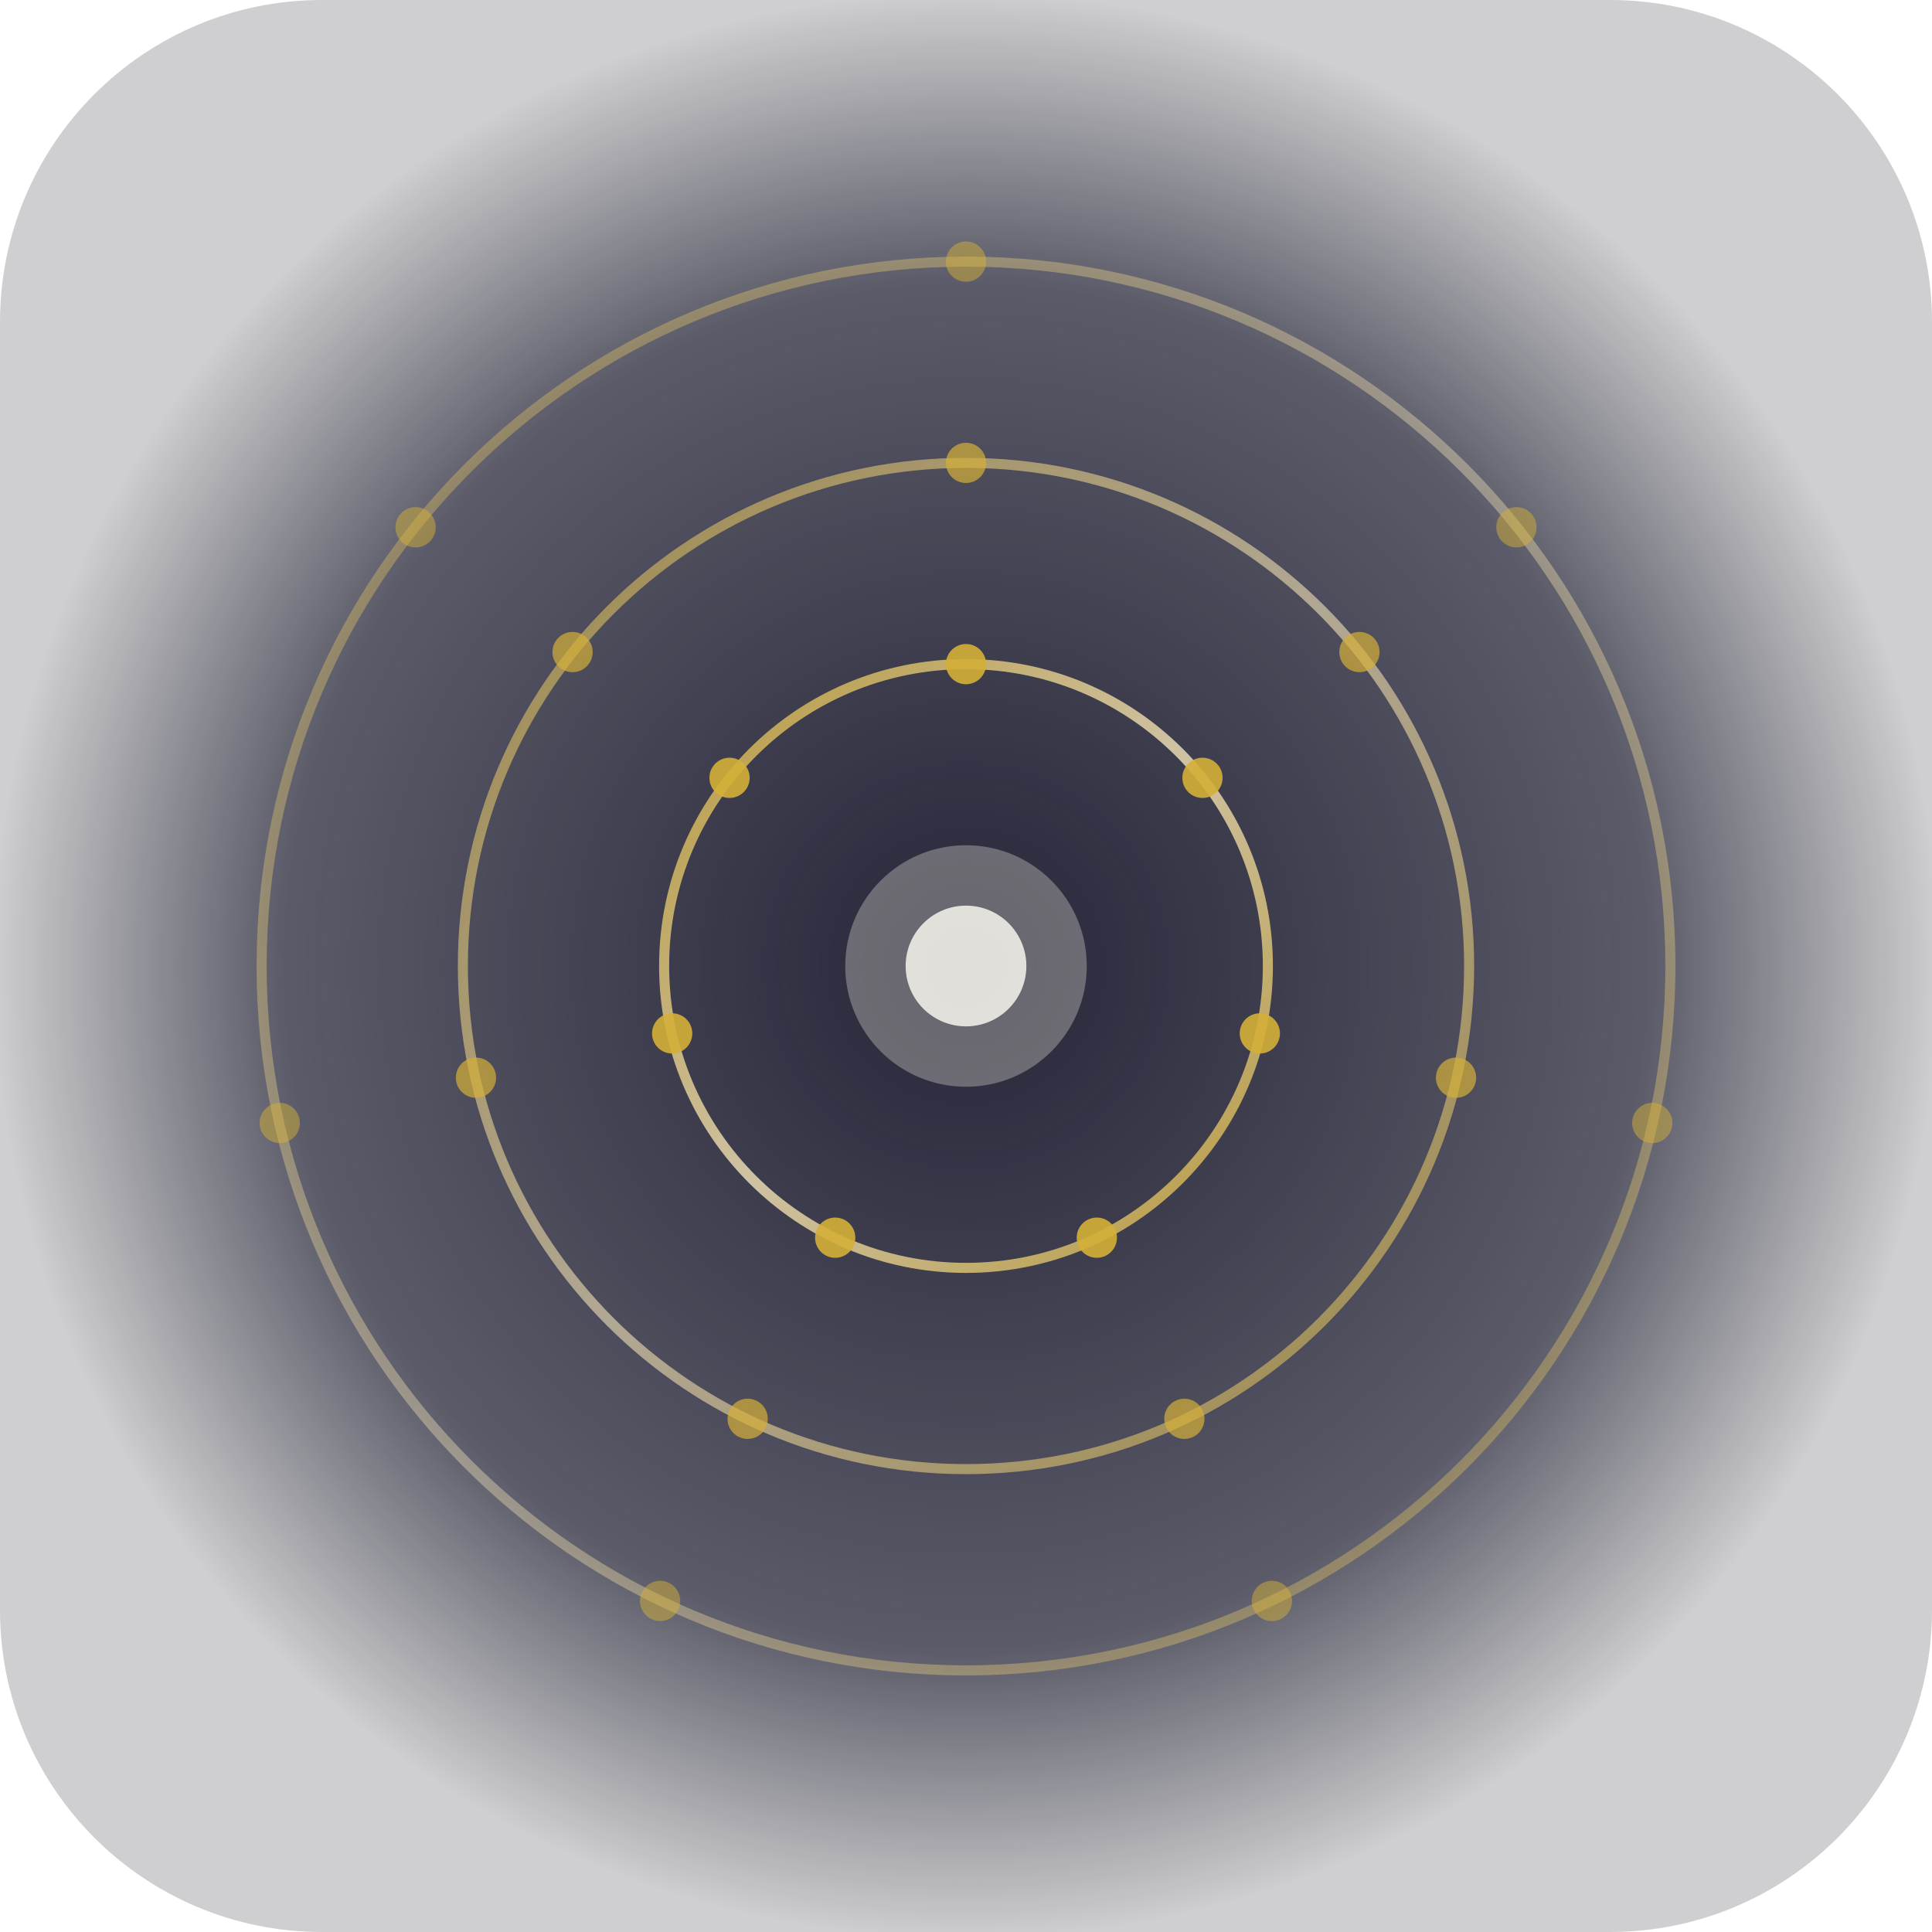
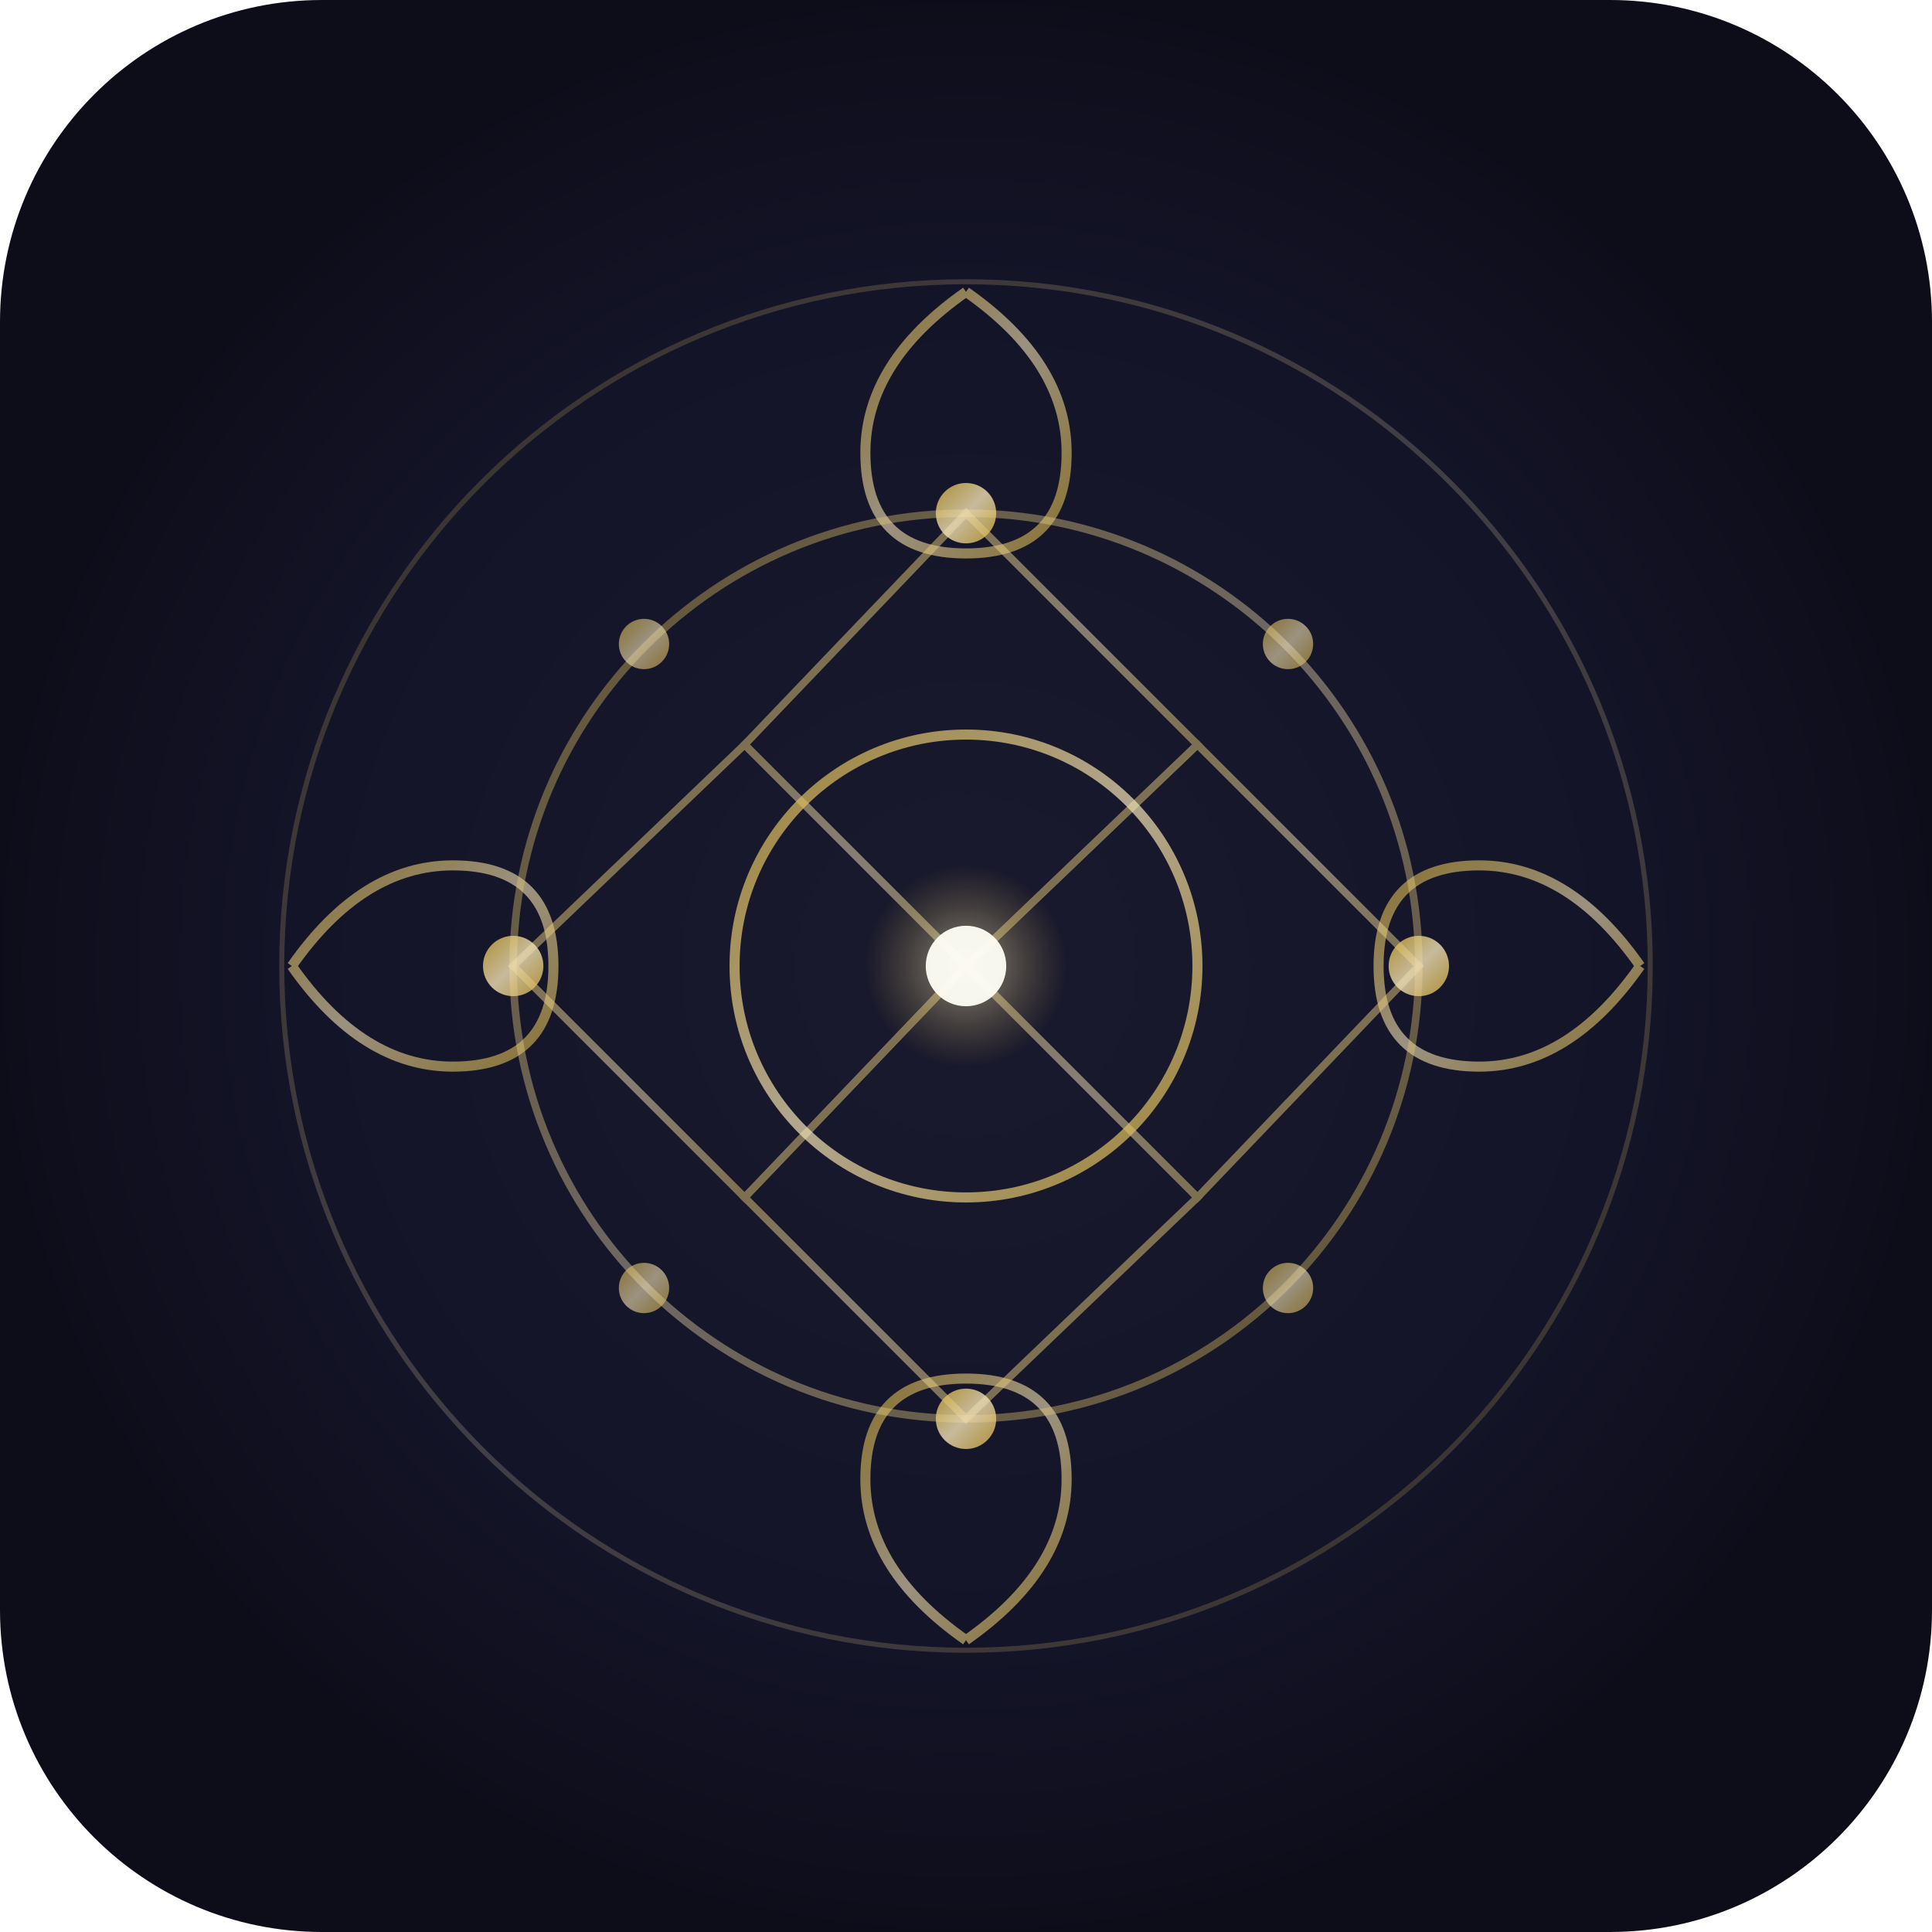
<svg xmlns="http://www.w3.org/2000/svg" viewBox="0 0 192 192" width="192" height="192">
  <defs>
-     <radialGradient id="bg-icon" cx="50%" cy="50%" r="50%">
-       <stop offset="0%" stop-color="#1a1a2e" stop-opacity="0.95" />
-       <stop offset="70%" stop-color="#141428" stop-opacity="0.7" />
-       <stop offset="100%" stop-color="#0d0d1a" stop-opacity="0.2" />
+     <radialGradient id="bg" cx="50%" cy="50%" r="50%">
+       <stop offset="0%" stop-color="#1a1a2e" />
+       <stop offset="70%" stop-color="#141428" />
+       <stop offset="100%" stop-color="#0d0d1a" />
    </radialGradient>
-     <linearGradient id="gold-icon" x1="0%" y1="0%" x2="100%" y2="100%">
+     <linearGradient id="gold" x1="0%" y1="0%" x2="100%" y2="100%">
      <stop offset="0%" stop-color="#d4af37" />
      <stop offset="50%" stop-color="#f4e4ba" />
      <stop offset="100%" stop-color="#d4af37" />
    </linearGradient>
-     <filter id="glass-blur">
-       <feGaussianBlur in="SourceGraphic" stdDeviation="2" />
-     </filter>
+     <radialGradient id="glow" cx="50%" cy="50%" r="50%">
+       <stop offset="0%" stop-color="#fff9e6" />
+       <stop offset="100%" stop-color="#d4af37" stop-opacity="0" />
+     </radialGradient>
  </defs>
-   <rect width="192" height="192" fill="url(#bg-icon)" rx="32" />
-   <circle cx="96" cy="96" r="70" fill="none" stroke="url(#gold-icon)" stroke-width="1" opacity="0.4" />
-   <circle cx="96" cy="96" r="50" fill="none" stroke="url(#gold-icon)" stroke-width="1" opacity="0.6" />
-   <circle cx="96" cy="96" r="30" fill="none" stroke="url(#gold-icon)" stroke-width="1" opacity="0.8" />
-   <g fill="#d4af37" opacity="0.9">
-     <circle cx="96.0" cy="66.0" r="2" />
-     <circle cx="119.5" cy="77.3" r="2" />
-     <circle cx="125.2" cy="102.7" r="2" />
-     <circle cx="109.0" cy="123.0" r="2" />
-     <circle cx="83.0" cy="123.0" r="2" />
-     <circle cx="66.8" cy="102.7" r="2" />
-     <circle cx="72.5" cy="77.3" r="2" />
+   <rect width="192" height="192" fill="url(#bg)" rx="32" />
+   <circle cx="96" cy="96" r="68" fill="none" stroke="url(#gold)" stroke-width="0.5" opacity="0.2" />
+   <g stroke="url(#gold)" stroke-width="1" fill="none" opacity="0.6">
+     <path d="M96,29 Q86,36 86,45 Q86,55 96,55 Q106,55 106,45 Q106,36 96,29" />
+     <path d="M163,96 Q156,86 147,86 Q137,86 137,96 Q137,106 147,106 Q156,106 163,96" />
+     <path d="M96,163 Q106,156 106,147 Q106,137 96,137 Q86,137 86,147 Q86,156 96,163" />
+     <path d="M29,96 Q36,106 45,106 Q55,106 55,96 Q55,86 45,86 Q36,86 29,96" />
  </g>
-   <g fill="#d4af37" opacity="0.7">
-     <circle cx="96.0" cy="46.0" r="2" />
-     <circle cx="135.1" cy="64.8" r="2" />
-     <circle cx="144.7" cy="107.1" r="2" />
-     <circle cx="117.7" cy="141.0" r="2" />
-     <circle cx="74.3" cy="141.0" r="2" />
-     <circle cx="47.3" cy="107.1" r="2" />
-     <circle cx="56.9" cy="64.8" r="2" />
+   <circle cx="96" cy="96" r="45" fill="none" stroke="url(#gold)" stroke-width="0.75" opacity="0.4" />
+   <g stroke="url(#gold)" stroke-width="0.75" fill="none" opacity="0.5">
+     <path d="M96,51 L119,74 L96,96 L74,74 Z" />
+     <path d="M119,74 L141,96 L119,119 L96,96 Z" />
+     <path d="M96,96 L119,119 L96,141 L74,119 Z" />
+     <path d="M74,74 L96,96 L74,119 L51,96 Z" />
  </g>
-   <g fill="#d4af37" opacity="0.5">
-     <circle cx="96.0" cy="26.0" r="2" />
-     <circle cx="150.7" cy="52.4" r="2" />
-     <circle cx="164.2" cy="111.6" r="2" />
-     <circle cx="126.4" cy="159.1" r="2" />
-     <circle cx="65.6" cy="159.1" r="2" />
-     <circle cx="27.8" cy="111.6" r="2" />
-     <circle cx="41.3" cy="52.4" r="2" />
+   <circle cx="96" cy="96" r="23" fill="none" stroke="url(#gold)" stroke-width="1" opacity="0.7" />
+   <g fill="url(#gold)" opacity="0.8">
+     <circle cx="96" cy="51" r="3" />
+     <circle cx="141" cy="96" r="3" />
+     <circle cx="96" cy="141" r="3" />
+     <circle cx="51" cy="96" r="3" />
  </g>
-   <circle cx="96" cy="96" r="12" fill="#fff9e6" opacity="0.3" />
-   <circle cx="96" cy="96" r="6" fill="#fffef5" opacity="0.8" />
+   <g fill="url(#gold)" opacity="0.6">
+     <circle cx="128" cy="64" r="2.5" />
+     <circle cx="128" cy="128" r="2.5" />
+     <circle cx="64" cy="128" r="2.5" />
+     <circle cx="64" cy="64" r="2.5" />
+   </g>
+   <circle cx="96" cy="96" r="10" fill="url(#glow)" opacity="0.5" />
+   <circle cx="96" cy="96" r="4" fill="#fffef5" opacity="0.95" />
</svg>
